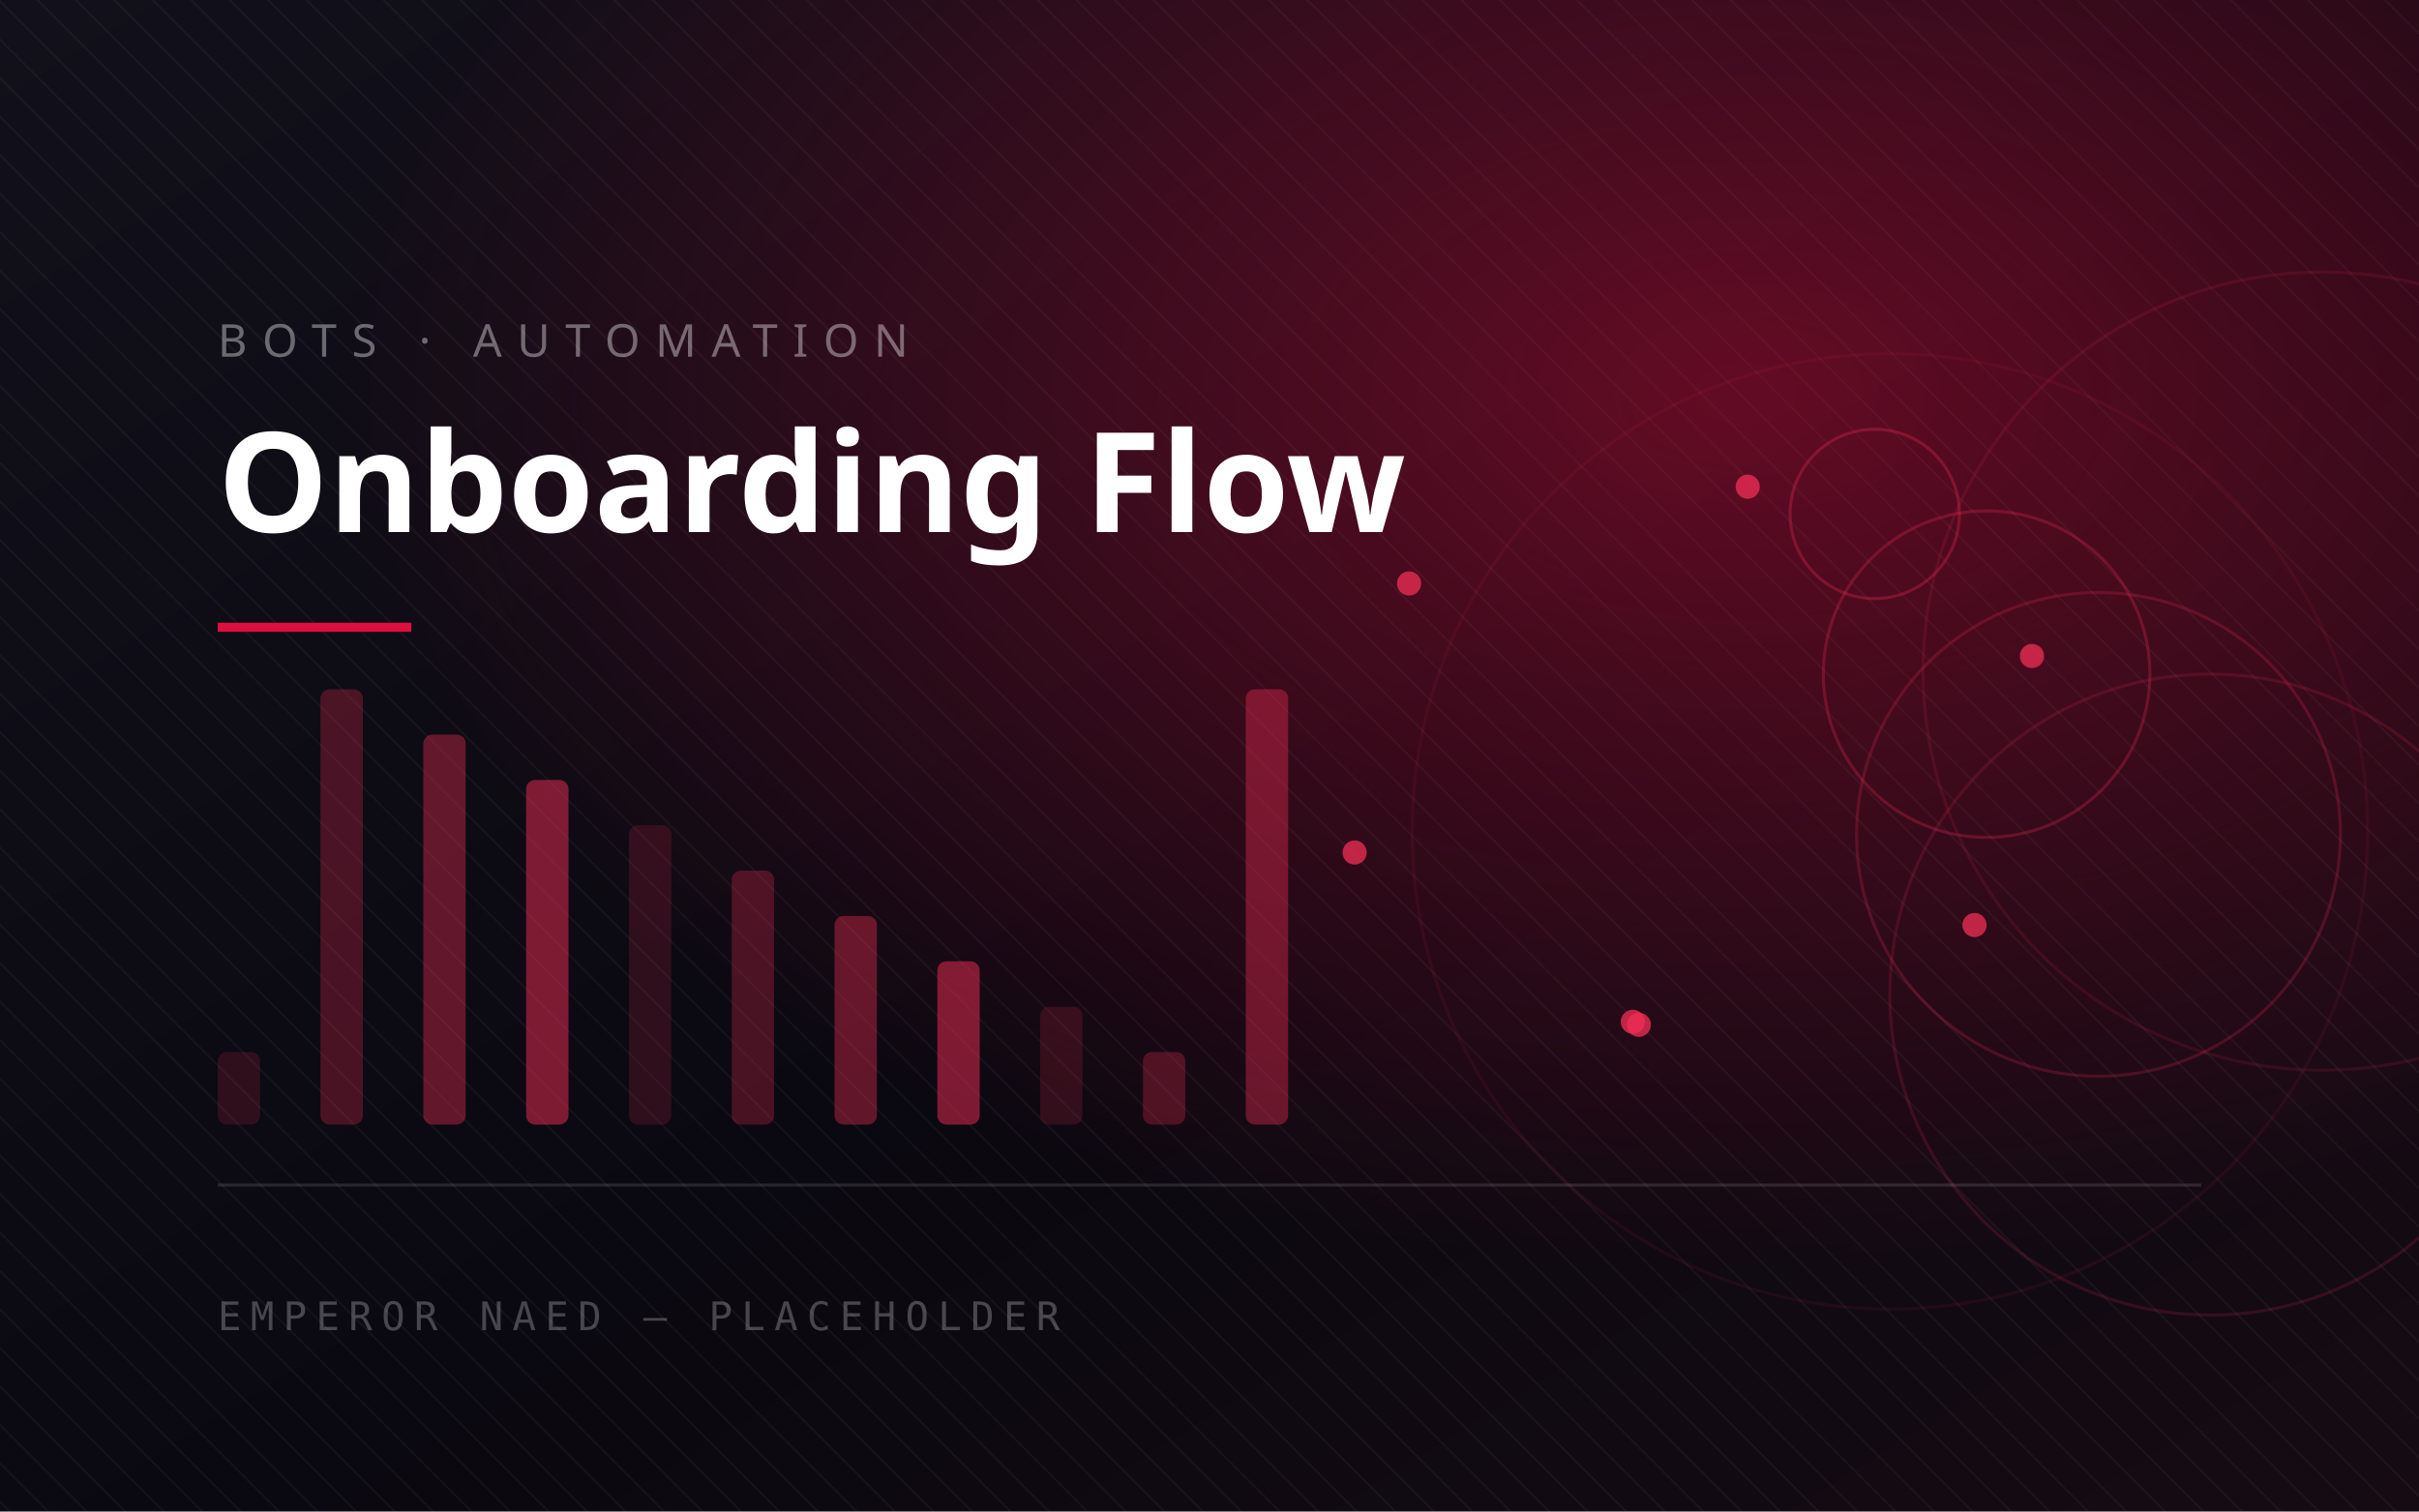
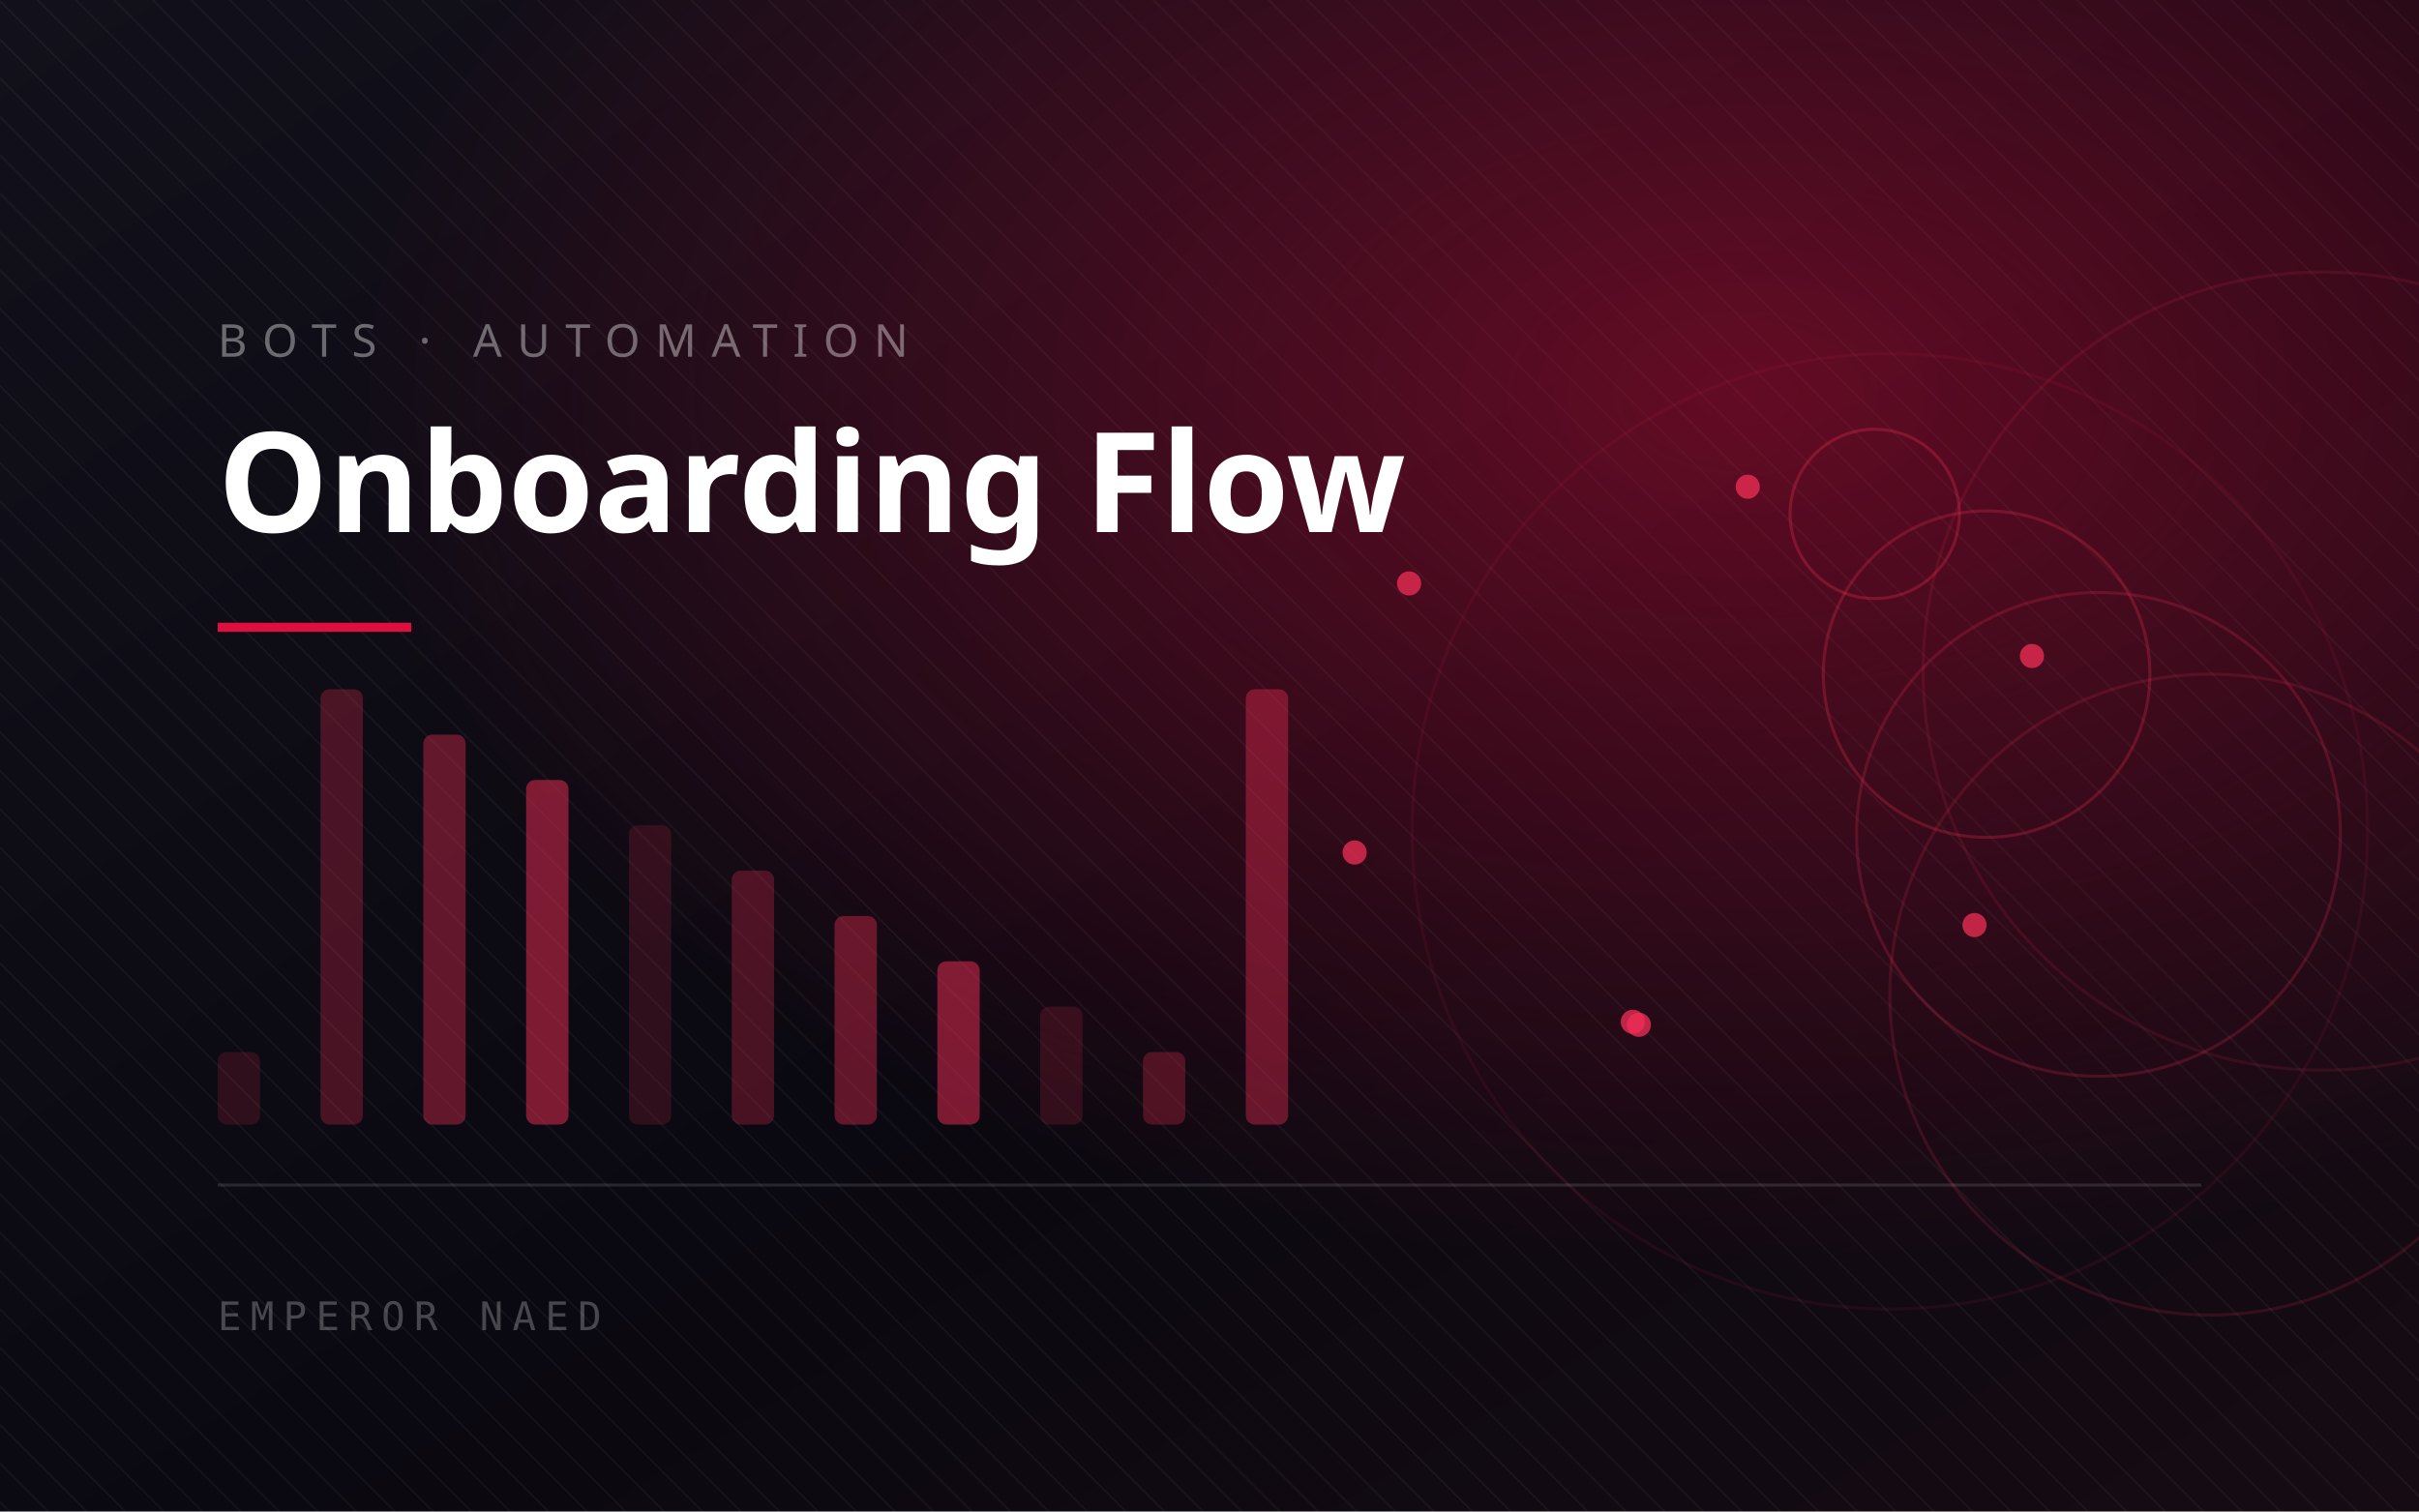
<svg xmlns="http://www.w3.org/2000/svg" width="800" height="500" viewBox="0 0 800 500" role="img" aria-label="Onboarding Flow">
  <defs>
    <linearGradient id="bg" x1="0" y1="0" x2="1" y2="1">
      <stop offset="0%" stop-color="#12101a" />
      <stop offset="55%" stop-color="#0a0810" />
      <stop offset="100%" stop-color="#160b13" />
    </linearGradient>
    <radialGradient id="glow" cx="72%" cy="26%" r="58%">
      <stop offset="0%" stop-color="rgba(222,15,63,0.42)" />
      <stop offset="100%" stop-color="rgba(222,15,63,0)" />
    </radialGradient>
    <pattern id="hatch" width="9" height="9" patternTransform="rotate(135)" patternUnits="userSpaceOnUse">
      <line x1="0" y1="0" x2="0" y2="9" stroke="rgba(255,255,255,0.05)" stroke-width="1" />
    </pattern>
  </defs>
  <rect width="800" height="500" fill="url(#bg)" />
  <rect width="800" height="500" fill="url(#hatch)" />
  <rect width="800" height="500" fill="url(#glow)" />
  <circle cx="620" cy="170" r="28" fill="none" stroke="rgba(242,46,86,0.30)" stroke-width="1" />
  <circle cx="657" cy="223" r="54" fill="none" stroke="rgba(242,46,86,0.26)" stroke-width="1" />
  <circle cx="694" cy="276" r="80" fill="none" stroke="rgba(242,46,86,0.21)" stroke-width="1" />
  <circle cx="731" cy="329" r="106" fill="none" stroke="rgba(242,46,86,0.16)" stroke-width="1" />
  <circle cx="768" cy="222" r="132" fill="none" stroke="rgba(242,46,86,0.12)" stroke-width="1" />
  <circle cx="625" cy="275" r="158" fill="none" stroke="rgba(242,46,86,0.08)" stroke-width="1" />
  <circle cx="542" cy="339" r="4" fill="#f22e56" opacity="0.75" />
  <circle cx="448" cy="282" r="4" fill="#f22e56" opacity="0.75" />
  <circle cx="466" cy="193" r="4" fill="#f22e56" opacity="0.75" />
  <circle cx="578" cy="161" r="4" fill="#f22e56" opacity="0.75" />
  <circle cx="672" cy="217" r="4" fill="#f22e56" opacity="0.75" />
  <circle cx="653" cy="306" r="4" fill="#f22e56" opacity="0.75" />
  <circle cx="540" cy="338" r="4" fill="#f22e56" opacity="0.75" />
  <rect x="72" y="348" width="14" height="24" rx="3" fill="rgba(242,46,86,0.16)" />
  <rect x="106" y="228" width="14" height="144" rx="3" fill="rgba(242,46,86,0.27)" />
  <rect x="140" y="243" width="14" height="129" rx="3" fill="rgba(242,46,86,0.38)" />
  <rect x="174" y="258" width="14" height="114" rx="3" fill="rgba(242,46,86,0.49)" />
  <rect x="208" y="273" width="14" height="99" rx="3" fill="rgba(242,46,86,0.16)" />
  <rect x="242" y="288" width="14" height="84" rx="3" fill="rgba(242,46,86,0.27)" />
  <rect x="276" y="303" width="14" height="69" rx="3" fill="rgba(242,46,86,0.38)" />
  <rect x="310" y="318" width="14" height="54" rx="3" fill="rgba(242,46,86,0.49)" />
  <rect x="344" y="333" width="14" height="39" rx="3" fill="rgba(242,46,86,0.16)" />
  <rect x="378" y="348" width="14" height="24" rx="3" fill="rgba(242,46,86,0.27)" />
  <rect x="412" y="228" width="14" height="144" rx="3" fill="rgba(242,46,86,0.38)" />
  <line x1="72" y1="392" x2="728" y2="392" stroke="rgba(255,255,255,0.12)" stroke-width="1" />
  <text x="72" y="118" font-family="Sora, system-ui, sans-serif" font-size="15" letter-spacing="5" fill="rgba(255,255,255,0.38)">BOTS · AUTOMATION</text>
  <text x="72" y="176" font-family="Sora, system-ui, sans-serif" font-size="46" font-weight="800" fill="#ffffff">Onboarding Flow</text>
  <rect x="72" y="206" width="64" height="3" fill="#de0f3f" />
-   <text x="72" y="440" font-family="JetBrains Mono, monospace" font-size="13" letter-spacing="3" fill="rgba(255,255,255,0.25)">EMPEROR NAED — PLACEHOLDER</text>
+   <text x="72" y="440" font-family="JetBrains Mono, monospace" font-size="13" letter-spacing="3" fill="rgba(255,255,255,0.25)">EMPEROR NAED</text>
</svg>
